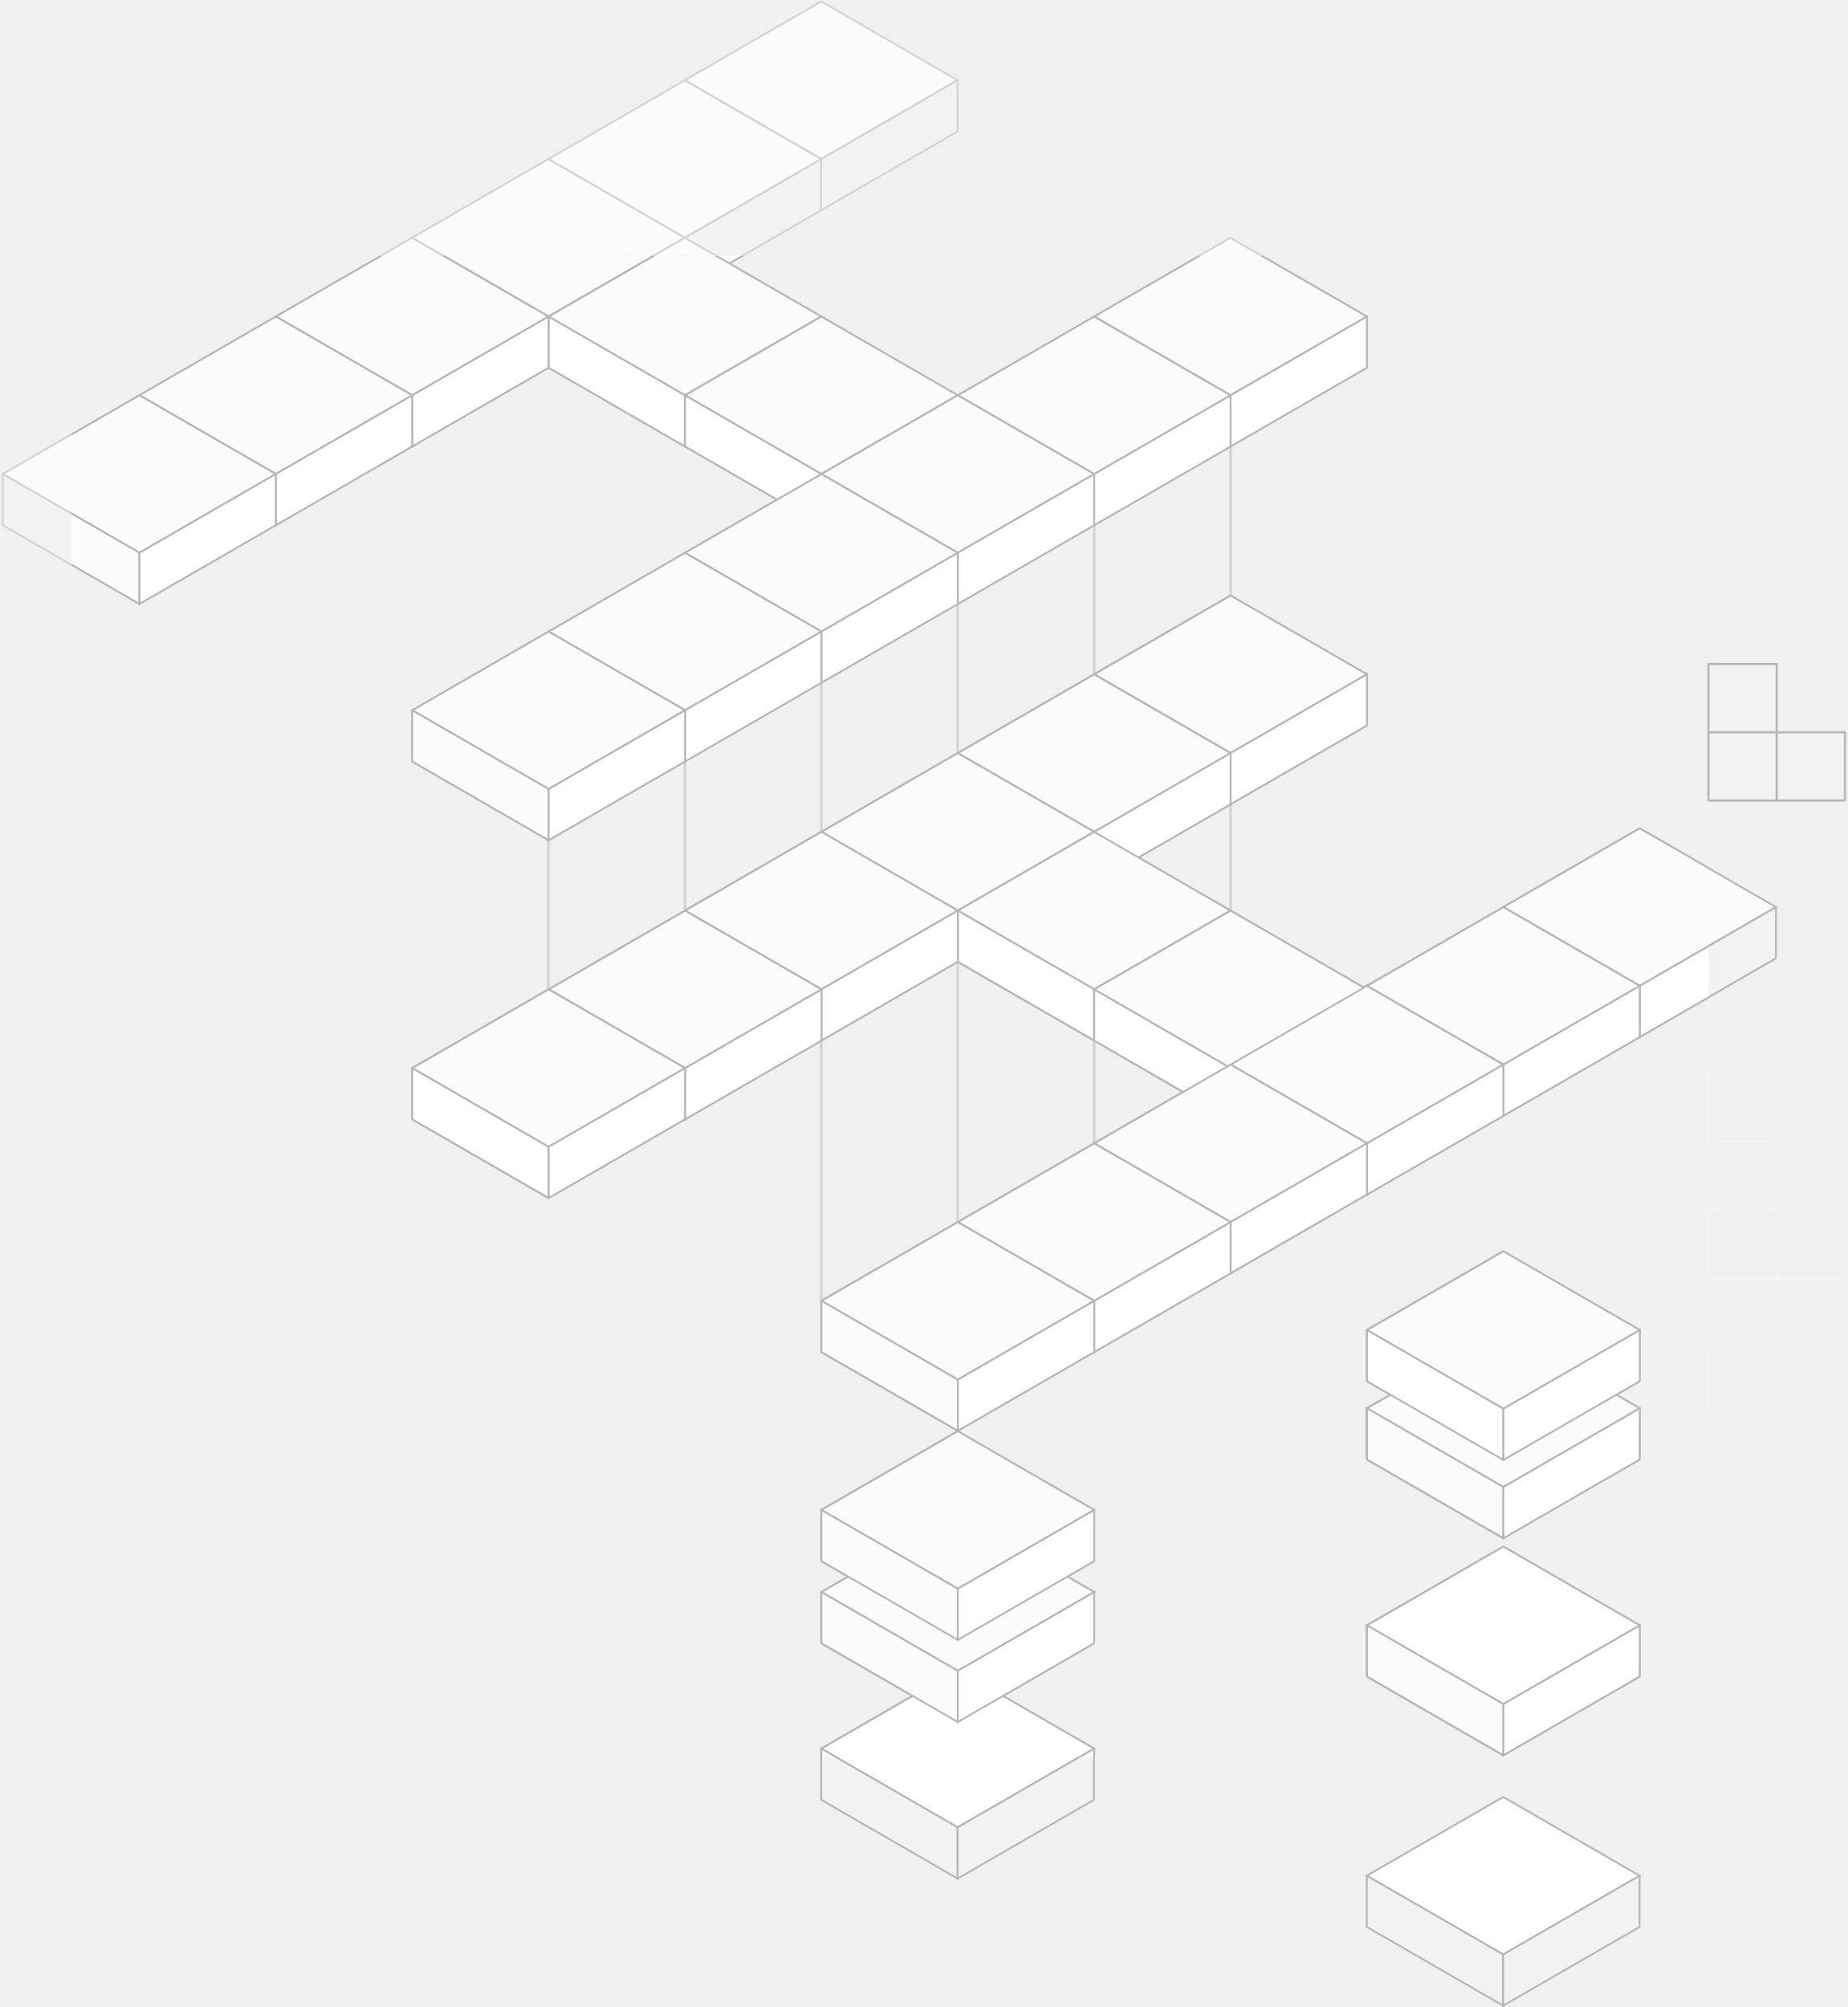
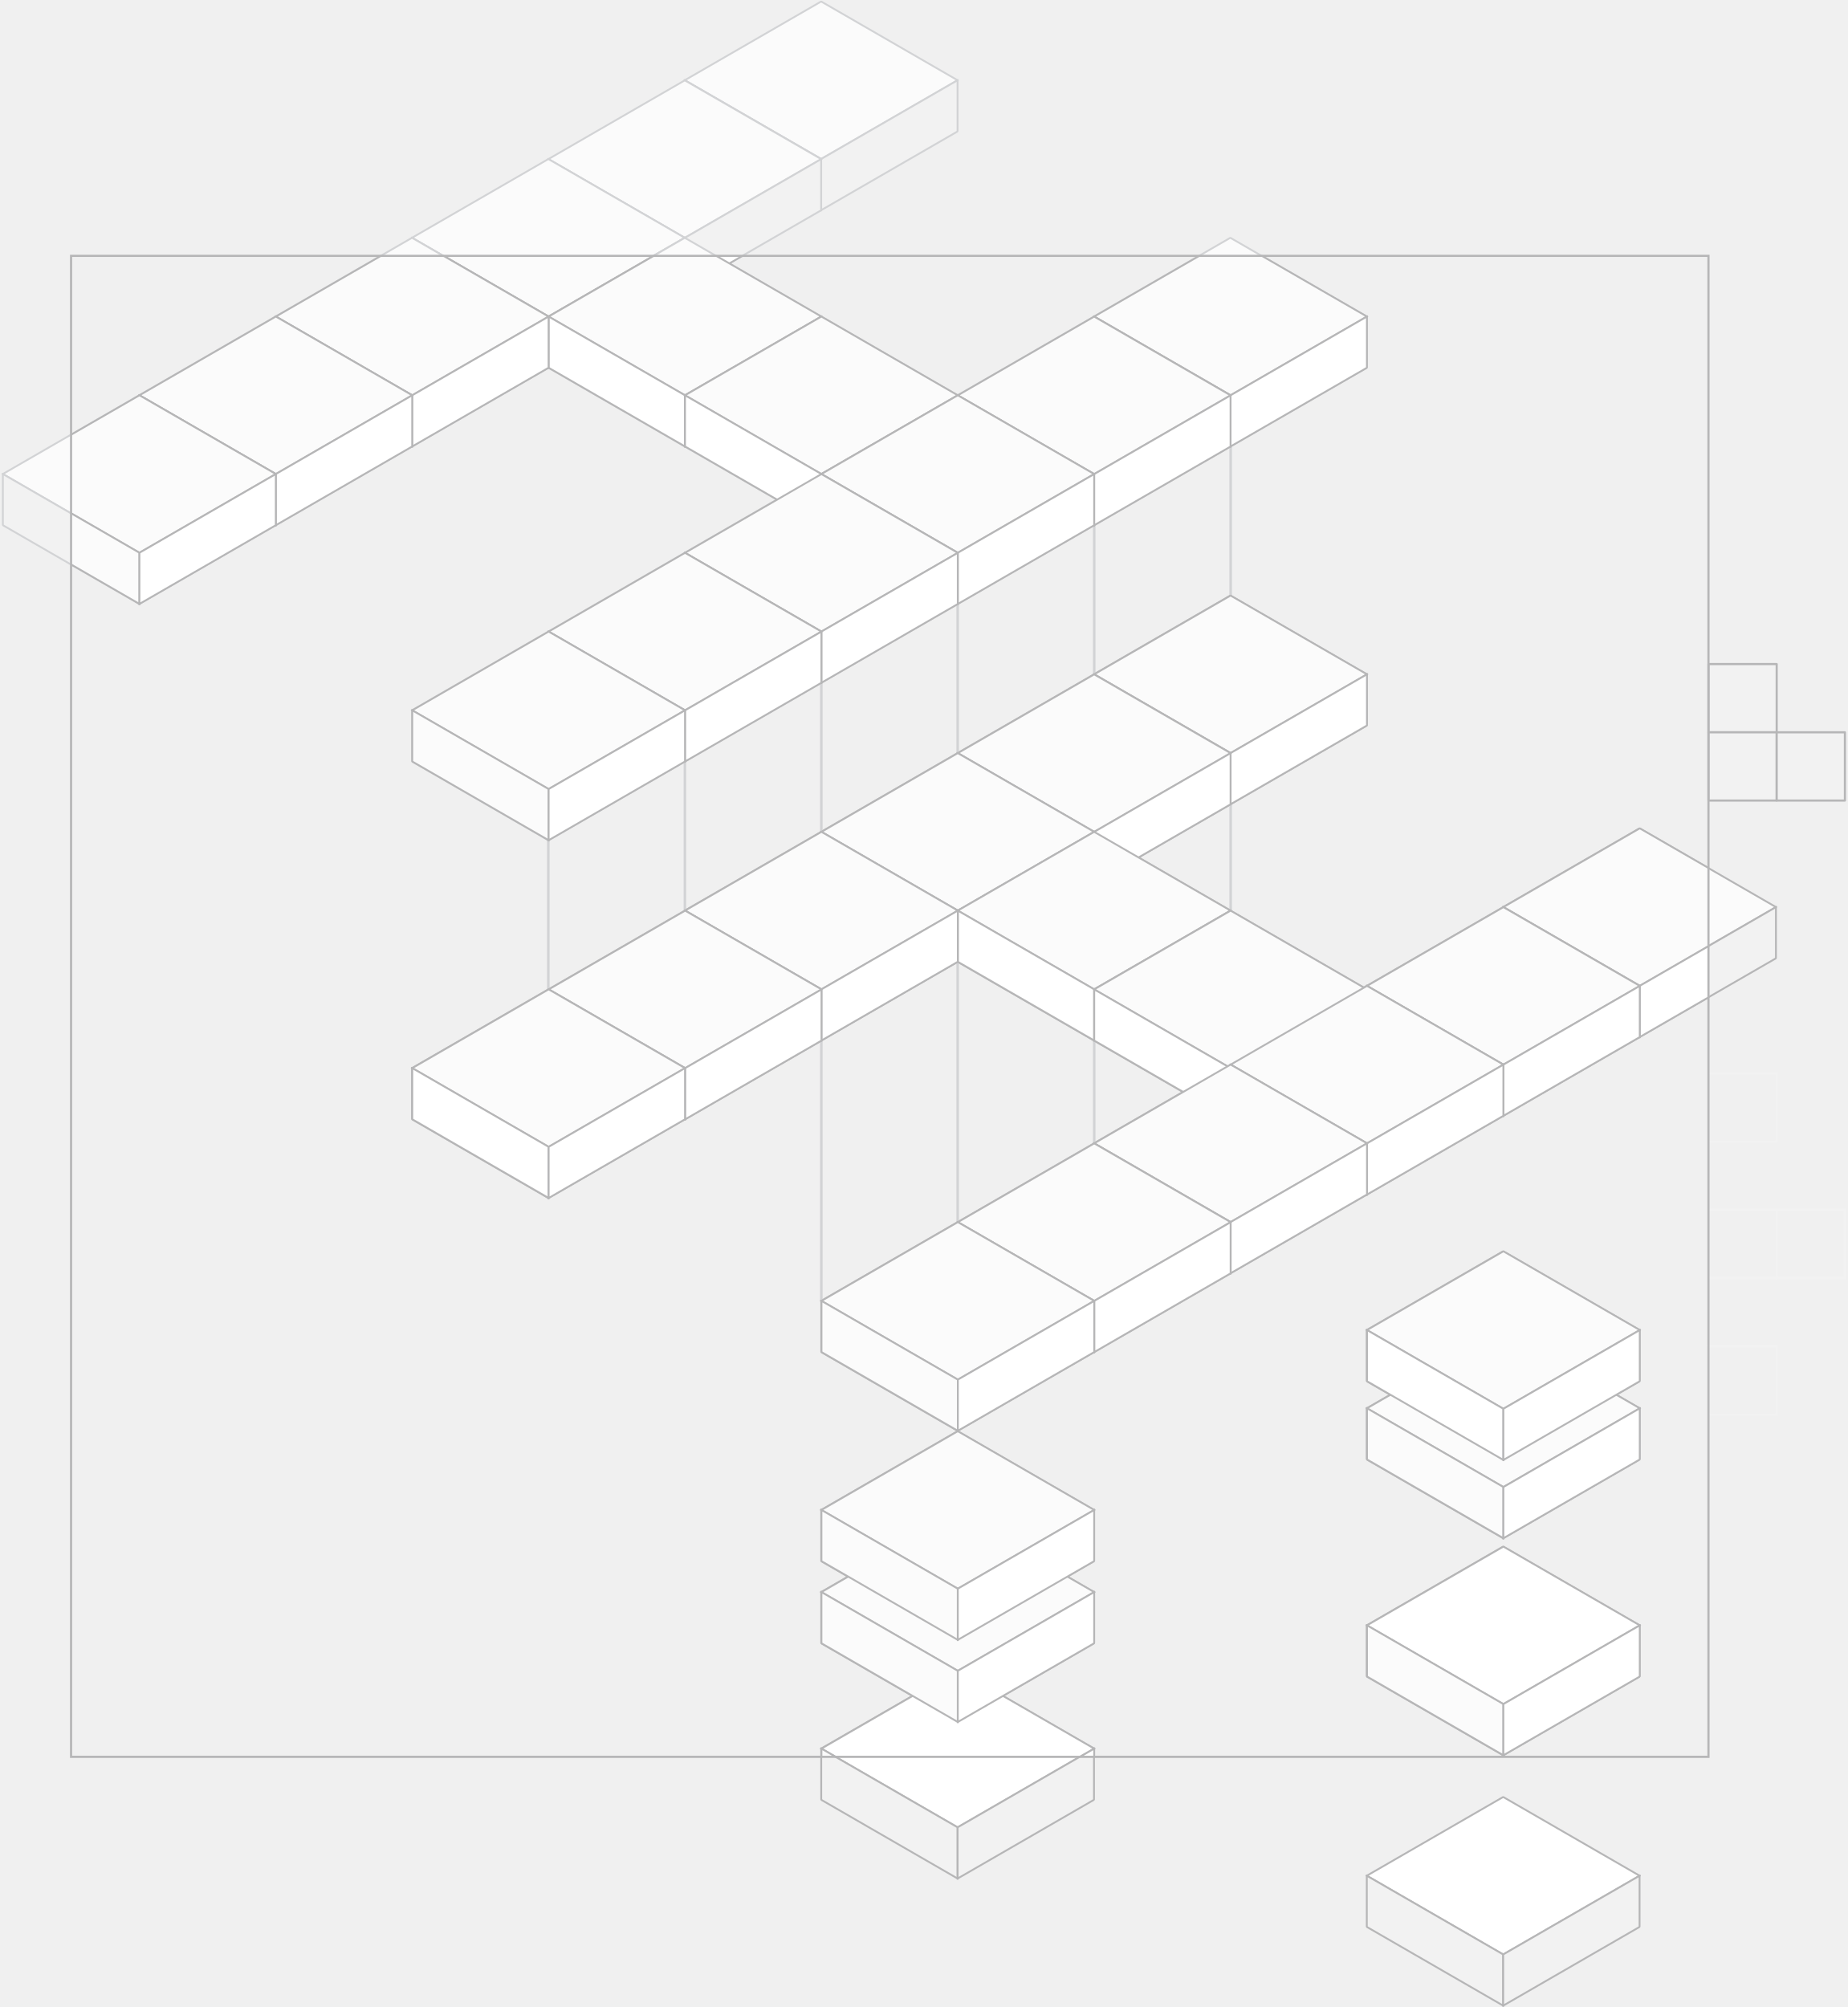
<svg xmlns="http://www.w3.org/2000/svg" width="325" height="353" viewBox="0 0 325 353" fill="none">
  <rect width="27.7" height="27.7" transform="matrix(0.866023 0.500004 -0.866023 0.500004 144.432 0.261719)" fill="#FBFBFB" stroke="#D2D3D5" stroke-width="0.376" stroke-linejoin="round" />
  <rect width="27.7" height="9.003" transform="matrix(0.866023 0.500004 0 1 120.445 14.1133)" fill="#FBFBFB" stroke="#D2D3D5" stroke-width="0.376" stroke-linejoin="round" />
  <rect width="27.7" height="9.003" transform="matrix(0.866023 -0.500004 0 1 144.434 27.9648)" fill="#F2F2F2" stroke="#D2D3D5" stroke-width="0.376" stroke-linejoin="round" />
  <rect width="27.7" height="27.7" transform="matrix(0.866023 0.500004 -0.866023 0.500004 120.443 14.1328)" fill="#FBFBFB" stroke="#D2D3D5" stroke-width="0.376" stroke-linejoin="round" />
  <rect width="27.7" height="9.003" transform="matrix(0.866023 0.500004 0 1 96.457 27.9844)" fill="#FBFBFB" stroke="#D2D3D5" stroke-width="0.376" stroke-linejoin="round" />
  <rect width="27.7" height="9.003" transform="matrix(0.866023 -0.500004 0 1 120.443 41.8359)" fill="#F2F2F2" stroke="#D2D3D5" stroke-width="0.376" stroke-linejoin="round" />
  <rect width="27.7" height="27.7" transform="matrix(0.866023 0.500004 -0.866023 0.500004 96.4512 27.9727)" fill="#FBFBFB" stroke="#D2D3D5" stroke-width="0.376" stroke-linejoin="round" />
  <rect width="27.7" height="9.003" transform="matrix(0.866023 0.500004 0 1 72.4648 41.8242)" fill="#FBFBFB" stroke="#D2D3D5" stroke-width="0.376" stroke-linejoin="round" />
  <rect width="27.7" height="9.003" transform="matrix(0.866023 -0.500004 0 1 96.4512 55.6738)" fill="#FBFBFB" stroke="#D2D3D5" stroke-width="0.376" stroke-linejoin="round" />
  <rect width="27.7" height="27.7" transform="matrix(0.866023 0.500004 -0.866023 0.500004 120.445 41.8242)" fill="#FBFBFB" stroke="#D2D3D5" stroke-width="0.376" stroke-linejoin="round" />
  <rect width="27.7" height="9.003" transform="matrix(0.866023 0.500004 0 1 96.459 55.6758)" fill="white" stroke="#D2D3D5" stroke-width="0.376" stroke-linejoin="round" />
  <rect width="27.7" height="9.003" transform="matrix(0.866023 -0.500004 0 1 120.445 69.5273)" fill="#FBFBFB" stroke="#D2D3D5" stroke-width="0.376" stroke-linejoin="round" />
  <rect width="27.7" height="27.7" transform="matrix(0.866023 0.500004 -0.866023 0.500004 144.436 55.6719)" fill="#FBFBFB" stroke="#D2D3D5" stroke-width="0.376" stroke-linejoin="round" />
  <rect width="27.7" height="9.003" transform="matrix(0.866023 0.500004 0 1 120.449 69.5234)" fill="white" stroke="#D2D3D5" stroke-width="0.376" stroke-linejoin="round" />
  <rect width="27.7" height="9.003" transform="matrix(0.866023 -0.500004 0 1 144.438 83.375)" fill="#FBFBFB" stroke="#D2D3D5" stroke-width="0.376" stroke-linejoin="round" />
  <rect width="27.7" height="27.7" transform="matrix(0.866023 0.500004 -0.866023 0.500004 72.4648 41.8242)" fill="#FBFBFB" stroke="#D2D3D5" stroke-width="0.376" stroke-linejoin="round" />
  <rect width="27.7" height="9.003" transform="matrix(0.866023 0.500004 0 1 48.4785 55.6758)" fill="#FBFBFB" stroke="#D2D3D5" stroke-width="0.376" stroke-linejoin="round" />
  <rect width="27.7" height="9.003" transform="matrix(0.866023 -0.500004 0 1 72.4668 69.5273)" fill="white" stroke="#D2D3D5" stroke-width="0.376" stroke-linejoin="round" />
  <rect width="27.7" height="27.7" transform="matrix(0.866023 0.500004 -0.866023 0.500004 48.4785 55.6719)" fill="#FBFBFB" stroke="#D2D3D5" stroke-width="0.376" stroke-linejoin="round" />
  <rect width="27.7" height="9.003" transform="matrix(0.866023 0.500004 0 1 24.4922 69.5234)" fill="#FBFBFB" stroke="#D2D3D5" stroke-width="0.376" stroke-linejoin="round" />
  <rect width="27.7" height="9.003" transform="matrix(0.866023 -0.500004 0 1 48.4785 83.375)" fill="white" stroke="#D2D3D5" stroke-width="0.376" stroke-linejoin="round" />
  <rect width="27.7" height="27.7" transform="matrix(0.866023 0.500004 -0.866023 0.500004 24.4883 69.5195)" fill="#FBFBFB" stroke="#D2D3D5" stroke-width="0.376" stroke-linejoin="round" />
  <rect width="27.7" height="9.003" transform="matrix(0.866023 0.500004 0 1 0.501953 83.3711)" fill="#F2F2F2" stroke="#D2D3D5" stroke-width="0.376" stroke-linejoin="round" />
  <rect width="27.7" height="9.003" transform="matrix(0.866023 -0.500004 0 1 24.4883 97.2227)" fill="white" stroke="#D2D3D5" stroke-width="0.376" stroke-linejoin="round" />
  <path d="M216.443 223.887V78.449" stroke="#D2D3D5" stroke-width="0.376" stroke-linejoin="round" />
  <path d="M192.441 227.288V91.914" stroke="#D2D3D5" stroke-width="0.376" stroke-linejoin="round" />
  <path d="M168.428 227.282V106.02" stroke="#D2D3D5" stroke-width="0.376" stroke-linejoin="round" />
  <path d="M144.441 228.914V119.781" stroke="#D2D3D5" stroke-width="0.376" stroke-linejoin="round" />
  <path d="M120.443 160.619V133.533" stroke="#D2D3D5" stroke-width="0.376" stroke-linejoin="round" />
  <path d="M96.426 174.715V147.629" stroke="#D2D3D5" stroke-width="0.376" stroke-linejoin="round" />
  <rect width="27.7" height="27.7" transform="matrix(0.866023 0.500004 -0.866023 0.500004 216.402 41.8223)" fill="#FBFBFB" stroke="#D2D3D5" stroke-width="0.376" stroke-linejoin="round" />
  <rect width="27.7" height="9.003" transform="matrix(0.866023 0.500004 0 1 192.416 55.6719)" fill="#FBFBFB" stroke="#D2D3D5" stroke-width="0.376" stroke-linejoin="round" />
  <rect width="27.7" height="9.003" transform="matrix(0.866023 -0.500004 0 1 216.404 69.5234)" fill="white" stroke="#D2D3D5" stroke-width="0.376" stroke-linejoin="round" />
  <rect width="27.7" height="27.7" transform="matrix(0.866023 0.500004 -0.866023 0.500004 192.414 55.6836)" fill="#FBFBFB" stroke="#D2D3D5" stroke-width="0.376" stroke-linejoin="round" />
  <rect width="27.7" height="9.003" transform="matrix(0.866023 0.500004 0 1 168.428 69.5352)" fill="#FBFBFB" stroke="#D2D3D5" stroke-width="0.376" stroke-linejoin="round" />
  <rect width="27.7" height="9.003" transform="matrix(0.866023 -0.500004 0 1 192.416 83.3867)" fill="white" stroke="#D2D3D5" stroke-width="0.376" stroke-linejoin="round" />
  <rect width="27.7" height="27.7" transform="matrix(0.866023 0.500004 -0.866023 0.500004 168.424 69.5254)" fill="#FBFBFB" stroke="#D2D3D5" stroke-width="0.376" stroke-linejoin="round" />
  <rect width="27.7" height="9.003" transform="matrix(0.866023 0.500004 0 1 144.438 83.377)" fill="#FBFBFB" stroke="#D2D3D5" stroke-width="0.376" stroke-linejoin="round" />
  <rect width="27.7" height="9.003" transform="matrix(0.866023 -0.500004 0 1 168.426 97.2305)" fill="white" stroke="#D2D3D5" stroke-width="0.376" stroke-linejoin="round" />
  <rect width="27.7" height="27.7" transform="matrix(0.866023 0.500004 -0.866023 0.500004 144.438 83.3789)" fill="#FBFBFB" stroke="#D2D3D5" stroke-width="0.376" stroke-linejoin="round" />
  <rect width="27.7" height="9.003" transform="matrix(0.866023 0.500004 0 1 120.451 97.2305)" fill="#FBFBFB" stroke="#D2D3D5" stroke-width="0.376" stroke-linejoin="round" />
  <rect width="27.7" height="9.003" transform="matrix(0.866023 -0.500004 0 1 144.439 111.08)" fill="white" stroke="#D2D3D5" stroke-width="0.376" stroke-linejoin="round" />
  <rect width="27.7" height="27.7" transform="matrix(0.866023 0.500004 -0.866023 0.500004 120.449 97.2324)" fill="#FBFBFB" stroke="#D2D3D5" stroke-width="0.376" stroke-linejoin="round" />
  <rect width="27.7" height="9.003" transform="matrix(0.866023 0.500004 0 1 96.4629 111.082)" fill="#FBFBFB" stroke="#D2D3D5" stroke-width="0.376" stroke-linejoin="round" />
  <rect width="27.7" height="9.003" transform="matrix(0.866023 -0.500004 0 1 120.451 124.934)" fill="white" stroke="#D2D3D5" stroke-width="0.376" stroke-linejoin="round" />
  <rect width="27.7" height="27.7" transform="matrix(0.866023 0.500004 -0.866023 0.500004 96.4609 111.082)" fill="#FBFBFB" stroke="#D2D3D5" stroke-width="0.376" stroke-linejoin="round" />
  <rect width="27.7" height="9.003" transform="matrix(0.866023 0.500004 0 1 72.4746 124.934)" fill="#FBFBFB" stroke="#D2D3D5" stroke-width="0.376" stroke-linejoin="round" />
  <rect width="27.7" height="9.003" transform="matrix(0.866023 -0.500004 0 1 96.4629 138.783)" fill="white" stroke="#D2D3D5" stroke-width="0.376" stroke-linejoin="round" />
  <path d="M312.5 116.801H300.5V128.801H312.5V116.801Z" fill="#F2F2F2" stroke="#B6B6B7" stroke-width="0.375" stroke-linejoin="round" />
  <path d="M312.5 128.801H300.5V140.801H312.5V128.801Z" fill="#F2F2F2" stroke="#B6B6B7" stroke-width="0.375" stroke-linejoin="round" />
  <path d="M324.5 128.801H312.5V140.801H324.5V128.801Z" fill="#F2F2F2" stroke="#B6B6B7" stroke-width="0.375" stroke-linejoin="round" />
  <path d="M312.5 188.801H300.5V200.801H312.5V188.801Z" stroke="#F2F2F2" stroke-width="0.375" stroke-miterlimit="10" />
  <path d="M312.5 212.801H300.5V224.801H312.5V212.801Z" stroke="#F2F2F2" stroke-width="0.375" stroke-miterlimit="10" />
  <path d="M324.5 212.801H312.5V224.801H324.5V212.801Z" stroke="#F2F2F2" stroke-width="0.375" stroke-miterlimit="10" />
  <path d="M312.5 236.801H300.5V248.801H312.5V236.801Z" stroke="#F2F2F2" stroke-width="0.375" stroke-miterlimit="10" />
  <rect width="27.7" height="27.7" transform="matrix(0.866023 0.500004 -0.866023 0.500004 216.408 104.75)" fill="#FBFBFB" stroke="#B6B6B7" stroke-width="0.376" stroke-linejoin="round" />
  <rect width="27.7" height="9.003" transform="matrix(0.866023 0.500004 0 1 192.422 118.602)" fill="#FBFBFB" stroke="#B6B6B7" stroke-width="0.376" stroke-linejoin="round" />
  <rect width="27.7" height="9.003" transform="matrix(0.866023 -0.500004 0 1 216.41 132.451)" fill="white" stroke="#B6B6B7" stroke-width="0.376" stroke-linejoin="round" />
  <rect width="27.7" height="27.7" transform="matrix(0.866023 0.500004 -0.866023 0.500004 192.418 118.613)" fill="#FBFBFB" stroke="#B6B6B7" stroke-width="0.376" stroke-linejoin="round" />
  <rect width="27.7" height="9.003" transform="matrix(0.866023 0.500004 0 1 168.432 132.465)" fill="#FBFBFB" stroke="#B6B6B7" stroke-width="0.376" stroke-linejoin="round" />
  <rect width="27.7" height="9.003" transform="matrix(0.866023 -0.500004 0 1 192.42 146.314)" fill="white" stroke="#B6B6B7" stroke-width="0.376" stroke-linejoin="round" />
  <rect width="27.7" height="27.7" transform="matrix(0.866023 0.500004 -0.866023 0.500004 168.428 132.461)" fill="#FBFBFB" stroke="#B6B6B7" stroke-width="0.376" stroke-linejoin="round" />
  <rect width="27.7" height="9.003" transform="matrix(0.866023 0.500004 0 1 144.441 146.312)" fill="#FBFBFB" stroke="#B6B6B7" stroke-width="0.376" stroke-linejoin="round" />
  <rect width="27.7" height="9.003" transform="matrix(0.866023 -0.500004 0 1 168.428 160.164)" fill="#FBFBFB" stroke="#B6B6B7" stroke-width="0.376" stroke-linejoin="round" />
  <rect width="27.7" height="27.7" transform="matrix(0.866023 0.500004 -0.866023 0.500004 192.42 146.309)" fill="#FBFBFB" stroke="#B6B6B7" stroke-width="0.376" stroke-linejoin="round" />
  <rect width="27.7" height="9.003" transform="matrix(0.866023 0.500004 0 1 168.434 160.16)" fill="white" stroke="#B6B6B7" stroke-width="0.376" stroke-linejoin="round" />
  <rect width="27.7" height="9.003" transform="matrix(0.866023 -0.500004 0 1 192.422 174.01)" fill="#FBFBFB" stroke="#B6B6B7" stroke-width="0.376" stroke-linejoin="round" />
  <rect width="27.7" height="27.7" transform="matrix(0.866023 0.500004 -0.866023 0.500004 216.414 160.168)" fill="#FBFBFB" stroke="#B6B6B7" stroke-width="0.376" stroke-linejoin="round" />
  <rect width="27.7" height="9.003" transform="matrix(0.866023 0.500004 0 1 192.426 174.02)" fill="white" stroke="#B6B6B7" stroke-width="0.376" stroke-linejoin="round" />
  <rect width="27.7" height="9.003" transform="matrix(0.866023 -0.500004 0 1 216.414 187.871)" fill="#FBFBFB" stroke="#B6B6B7" stroke-width="0.376" stroke-linejoin="round" />
  <rect width="27.7" height="27.7" transform="matrix(0.866023 0.500004 -0.866023 0.500004 144.445 146.309)" fill="#FBFBFB" stroke="#B6B6B7" stroke-width="0.376" stroke-linejoin="round" />
  <rect width="27.7" height="9.003" transform="matrix(0.866023 0.500004 0 1 120.457 160.16)" fill="#FBFBFB" stroke="#B6B6B7" stroke-width="0.376" stroke-linejoin="round" />
  <rect width="27.7" height="9.003" transform="matrix(0.866023 -0.500004 0 1 144.445 174.01)" fill="white" stroke="#B6B6B7" stroke-width="0.376" stroke-linejoin="round" />
  <rect width="27.7" height="27.7" transform="matrix(0.866023 0.500004 -0.866023 0.500004 120.469 160.168)" fill="#FBFBFB" stroke="#B6B6B7" stroke-width="0.376" stroke-linejoin="round" />
  <rect width="27.7" height="9.003" transform="matrix(0.866023 0.500004 0 1 96.4824 174.02)" fill="#FBFBFB" stroke="#B6B6B7" stroke-width="0.376" stroke-linejoin="round" />
  <rect width="27.7" height="9.003" transform="matrix(0.866023 -0.500004 0 1 120.469 187.871)" fill="white" stroke="#B6B6B7" stroke-width="0.376" stroke-linejoin="round" />
  <rect width="27.7" height="27.7" transform="matrix(0.866023 0.500004 -0.866023 0.500004 96.4648 174.012)" fill="#FBFBFB" stroke="#B6B6B7" stroke-width="0.376" stroke-linejoin="round" />
  <rect width="27.7" height="9.003" transform="matrix(0.866023 0.500004 0 1 72.4785 187.863)" fill="white" stroke="#B6B6B7" stroke-width="0.376" stroke-linejoin="round" />
  <rect width="27.7" height="9.003" transform="matrix(0.866023 -0.500004 0 1 96.4648 201.711)" fill="white" stroke="#B6B6B7" stroke-width="0.376" stroke-linejoin="round" />
  <rect width="27.7" height="27.7" transform="matrix(0.866023 0.500004 -0.866023 0.500004 264.393 316.059)" fill="white" stroke="#B6B6B7" stroke-width="0.376" stroke-linejoin="round" />
  <rect width="27.7" height="9.003" transform="matrix(0.866023 0.500004 0 1 240.406 329.91)" fill="#F2F2F2" stroke="#B6B6B7" stroke-width="0.376" stroke-linejoin="round" />
  <rect width="27.7" height="9.003" transform="matrix(0.866023 -0.500004 0 1 264.393 343.76)" fill="#F2F2F2" stroke="#B6B6B7" stroke-width="0.376" stroke-linejoin="round" />
  <rect width="27.7" height="27.7" transform="matrix(0.866023 0.500004 -0.866023 0.500004 264.393 233.844)" fill="#FBFBFB" stroke="#B6B6B7" stroke-width="0.376" stroke-linejoin="round" />
  <rect width="27.7" height="9.003" transform="matrix(0.866023 0.500004 0 1 240.406 247.695)" fill="#FBFBFB" stroke="#B6B6B7" stroke-width="0.376" stroke-linejoin="round" />
  <rect width="27.7" height="9.003" transform="matrix(0.866023 -0.500004 0 1 264.393 261.547)" fill="white" stroke="#B6B6B7" stroke-width="0.376" stroke-linejoin="round" />
  <rect width="27.7" height="27.7" transform="matrix(0.866023 0.500004 -0.866023 0.500004 264.391 272.021)" fill="white" stroke="#B6B6B7" stroke-width="0.376" stroke-linejoin="round" />
  <rect width="27.7" height="9.003" transform="matrix(0.866023 0.500004 0 1 240.404 285.871)" fill="#FBFBFB" stroke="#B6B6B7" stroke-width="0.376" stroke-linejoin="round" />
  <rect width="27.7" height="9.003" transform="matrix(0.866023 -0.500004 0 1 264.391 299.723)" fill="white" stroke="#B6B6B7" stroke-width="0.376" stroke-linejoin="round" />
  <rect width="27.7" height="27.7" transform="matrix(0.866023 0.500004 -0.866023 0.500004 168.43 293.699)" fill="white" stroke="#B6B6B7" stroke-width="0.376" stroke-linejoin="round" />
  <rect width="27.7" height="9.003" transform="matrix(0.866023 0.500004 0 1 144.443 307.551)" fill="#F2F2F2" stroke="#B6B6B7" stroke-width="0.376" stroke-linejoin="round" />
  <rect width="27.7" height="9.003" transform="matrix(0.866023 -0.500004 0 1 168.432 321.402)" fill="#F2F2F2" stroke="#B6B6B7" stroke-width="0.376" stroke-linejoin="round" />
  <rect width="27.7" height="27.7" transform="matrix(0.866023 0.500004 -0.866023 0.500004 288.381 145.691)" fill="#FBFBFB" stroke="#B6B6B7" stroke-width="0.376" stroke-linejoin="round" />
  <rect width="27.7" height="9.003" transform="matrix(0.866023 0.500004 0 1 264.393 159.543)" fill="#FBFBFB" stroke="#B6B6B7" stroke-width="0.376" stroke-linejoin="round" />
  <rect width="27.7" height="9.003" transform="matrix(0.866023 -0.500004 0 1 288.381 173.395)" fill="#F2F2F2" stroke="#B6B6B7" stroke-width="0.376" stroke-linejoin="round" />
  <rect width="27.7" height="27.7" transform="matrix(0.866023 0.500004 -0.866023 0.500004 264.393 159.553)" fill="#FBFBFB" stroke="#B6B6B7" stroke-width="0.376" stroke-linejoin="round" />
  <rect width="27.7" height="9.003" transform="matrix(0.866023 0.500004 0 1 240.406 173.402)" fill="#FBFBFB" stroke="#B6B6B7" stroke-width="0.376" stroke-linejoin="round" />
  <rect width="27.7" height="9.003" transform="matrix(0.866023 -0.500004 0 1 264.393 187.254)" fill="white" stroke="#B6B6B7" stroke-width="0.376" stroke-linejoin="round" />
  <rect width="27.7" height="27.7" transform="matrix(0.866023 0.500004 -0.866023 0.500004 264.391 220.082)" fill="#FBFBFB" stroke="#B6B6B7" stroke-width="0.376" stroke-linejoin="round" />
  <rect width="27.7" height="9.003" transform="matrix(0.866023 0.500004 0 1 240.404 233.934)" fill="white" stroke="#B6B6B7" stroke-width="0.376" stroke-linejoin="round" />
  <rect width="27.7" height="9.003" transform="matrix(0.866023 -0.500004 0 1 264.391 247.785)" fill="white" stroke="#B6B6B7" stroke-width="0.376" stroke-linejoin="round" />
  <rect width="27.7" height="27.7" transform="matrix(0.866023 0.500004 -0.866023 0.500004 240.402 173.4)" fill="#FBFBFB" stroke="#B6B6B7" stroke-width="0.376" stroke-linejoin="round" />
  <rect width="27.7" height="9.003" transform="matrix(0.866023 0.500004 0 1 216.416 187.25)" fill="#FBFBFB" stroke="#B6B6B7" stroke-width="0.376" stroke-linejoin="round" />
  <rect width="27.7" height="9.003" transform="matrix(0.866023 -0.500004 0 1 240.402 201.102)" fill="white" stroke="#B6B6B7" stroke-width="0.376" stroke-linejoin="round" />
  <rect width="27.7" height="27.7" transform="matrix(0.866023 0.500004 -0.866023 0.500004 216.414 187.242)" fill="#FBFBFB" stroke="#B6B6B7" stroke-width="0.376" stroke-linejoin="round" />
  <rect width="27.7" height="9.003" transform="matrix(0.866023 0.500004 0 1 192.428 201.094)" fill="#FBFBFB" stroke="#B6B6B7" stroke-width="0.376" stroke-linejoin="round" />
  <rect width="27.7" height="9.003" transform="matrix(0.866023 -0.500004 0 1 216.416 214.941)" fill="white" stroke="#B6B6B7" stroke-width="0.376" stroke-linejoin="round" />
  <rect width="27.7" height="27.7" transform="matrix(0.866023 0.500004 -0.866023 0.500004 192.428 201.105)" fill="#FBFBFB" stroke="#B6B6B7" stroke-width="0.376" stroke-linejoin="round" />
  <rect width="27.7" height="9.003" transform="matrix(0.866023 0.500004 0 1 168.441 214.957)" fill="#FBFBFB" stroke="#B6B6B7" stroke-width="0.376" stroke-linejoin="round" />
  <rect width="27.7" height="9.003" transform="matrix(0.866023 -0.500004 0 1 192.43 228.809)" fill="white" stroke="#B6B6B7" stroke-width="0.376" stroke-linejoin="round" />
  <rect width="27.7" height="27.7" transform="matrix(0.866023 0.500004 -0.866023 0.500004 168.438 214.953)" fill="#FBFBFB" stroke="#B6B6B7" stroke-width="0.376" stroke-linejoin="round" />
  <rect width="27.7" height="9.003" transform="matrix(0.866023 0.500004 0 1 144.451 228.805)" fill="#FBFBFB" stroke="#B6B6B7" stroke-width="0.376" stroke-linejoin="round" />
  <rect width="27.7" height="9.003" transform="matrix(0.866023 -0.500004 0 1 168.439 242.654)" fill="white" stroke="#B6B6B7" stroke-width="0.376" stroke-linejoin="round" />
  <rect width="27.7" height="27.7" transform="matrix(0.866023 0.500004 -0.866023 0.500004 168.43 266.17)" fill="#FBFBFB" stroke="#B6B6B7" stroke-width="0.376" stroke-linejoin="round" />
  <rect width="27.7" height="9.003" transform="matrix(0.866023 0.500004 0 1 144.443 280.02)" fill="#FBFBFB" stroke="#B6B6B7" stroke-width="0.376" stroke-linejoin="round" />
  <rect width="27.7" height="9.003" transform="matrix(0.866023 -0.500004 0 1 168.43 293.871)" fill="white" stroke="#B6B6B7" stroke-width="0.376" stroke-linejoin="round" />
  <rect width="27.7" height="27.7" transform="matrix(0.866023 0.500004 -0.866023 0.500004 168.43 251.727)" fill="#FBFBFB" stroke="#B6B6B7" stroke-width="0.376" stroke-linejoin="round" />
  <rect width="27.7" height="9.003" transform="matrix(0.866023 0.500004 0 1 144.443 265.578)" fill="#FBFBFB" stroke="#B6B6B7" stroke-width="0.376" stroke-linejoin="round" />
  <rect width="27.7" height="9.003" transform="matrix(0.866023 -0.500004 0 1 168.43 279.428)" fill="white" stroke="#B6B6B7" stroke-width="0.376" stroke-linejoin="round" />
  <g clip-path="url(#clip0_2417_305357)">
    <rect width="27.7" height="9.003" transform="matrix(0.866023 0.500004 0 1 96.4922 27.9844)" fill="#FBFBFB" stroke="#B6B6B7" stroke-width="0.376" stroke-linejoin="round" />
    <rect width="27.7" height="9.003" transform="matrix(0.866023 -0.500004 0 1 120.479 41.8359)" fill="white" stroke="#B6B6B7" stroke-width="0.376" stroke-linejoin="round" />
    <rect width="27.7" height="27.7" transform="matrix(0.866023 0.500004 -0.866023 0.500004 96.4863 27.9727)" fill="#FBFBFB" stroke="#B6B6B7" stroke-width="0.376" stroke-linejoin="round" />
    <rect width="27.7" height="9.003" transform="matrix(0.866023 0.500004 0 1 72.5 41.8242)" fill="#FBFBFB" stroke="#B6B6B7" stroke-width="0.376" stroke-linejoin="round" />
    <rect width="27.7" height="9.003" transform="matrix(0.866023 -0.500004 0 1 96.4863 55.6738)" fill="#FBFBFB" stroke="#B6B6B7" stroke-width="0.376" stroke-linejoin="round" />
    <rect width="27.7" height="27.7" transform="matrix(0.866023 0.500004 -0.866023 0.500004 120.48 41.8262)" fill="#FBFBFB" stroke="#B6B6B7" stroke-width="0.376" stroke-linejoin="round" />
    <rect width="27.7" height="9.003" transform="matrix(0.866023 0.500004 0 1 96.4941 55.6758)" fill="white" stroke="#B6B6B7" stroke-width="0.376" stroke-linejoin="round" />
    <rect width="27.7" height="9.003" transform="matrix(0.866023 -0.500004 0 1 120.48 69.5273)" fill="#FBFBFB" stroke="#B6B6B7" stroke-width="0.376" stroke-linejoin="round" />
    <rect width="27.7" height="27.7" transform="matrix(0.866023 0.500004 -0.866023 0.500004 144.471 55.6738)" fill="#FBFBFB" stroke="#B6B6B7" stroke-width="0.376" stroke-linejoin="round" />
    <rect width="27.7" height="9.003" transform="matrix(0.866023 0.500004 0 1 120.484 69.5234)" fill="white" stroke="#B6B6B7" stroke-width="0.376" stroke-linejoin="round" />
    <rect width="27.7" height="9.003" transform="matrix(0.866023 -0.500004 0 1 144.473 83.375)" fill="#FBFBFB" stroke="#B6B6B7" stroke-width="0.376" stroke-linejoin="round" />
    <rect width="27.7" height="27.7" transform="matrix(0.866023 0.500004 -0.866023 0.500004 72.5 41.8262)" fill="#FBFBFB" stroke="#B6B6B7" stroke-width="0.376" stroke-linejoin="round" />
    <rect width="27.7" height="9.003" transform="matrix(0.866023 0.500004 0 1 48.5137 55.6758)" fill="#FBFBFB" stroke="#B6B6B7" stroke-width="0.376" stroke-linejoin="round" />
    <rect width="27.7" height="9.003" transform="matrix(0.866023 -0.500004 0 1 72.502 69.5273)" fill="white" stroke="#B6B6B7" stroke-width="0.376" stroke-linejoin="round" />
    <rect width="27.7" height="27.7" transform="matrix(0.866023 0.500004 -0.866023 0.500004 48.5137 55.6719)" fill="#FBFBFB" stroke="#B6B6B7" stroke-width="0.376" stroke-linejoin="round" />
    <rect width="27.7" height="9.003" transform="matrix(0.866023 0.500004 0 1 24.5273 69.5234)" fill="#FBFBFB" stroke="#B6B6B7" stroke-width="0.376" stroke-linejoin="round" />
    <rect width="27.7" height="9.003" transform="matrix(0.866023 -0.500004 0 1 48.5137 83.375)" fill="white" stroke="#B6B6B7" stroke-width="0.376" stroke-linejoin="round" />
    <rect width="27.7" height="27.7" transform="matrix(0.866023 0.500004 -0.866023 0.500004 24.5234 69.5215)" fill="#FBFBFB" stroke="#B6B6B7" stroke-width="0.376" stroke-linejoin="round" />
    <rect width="27.7" height="9.003" transform="matrix(0.866023 0.500004 0 1 0.537109 83.3711)" fill="#FBFBFB" stroke="#B6B6B7" stroke-width="0.376" stroke-linejoin="round" />
    <rect width="27.7" height="9.003" transform="matrix(0.866023 -0.500004 0 1 24.5234 97.2227)" fill="white" stroke="#B6B6B7" stroke-width="0.376" stroke-linejoin="round" />
    <path d="M216.479 223.888V78.451" stroke="#D2D3D5" stroke-width="0.376" stroke-linejoin="round" />
    <path d="M192.477 227.29V91.916" stroke="#D2D3D5" stroke-width="0.376" stroke-linejoin="round" />
    <path d="M168.463 227.286V106.023" stroke="#D2D3D5" stroke-width="0.376" stroke-linejoin="round" />
    <path d="M144.477 228.916V119.783" stroke="#D2D3D5" stroke-width="0.376" stroke-linejoin="round" />
    <path d="M120.479 160.621V133.535" stroke="#D2D3D5" stroke-width="0.376" stroke-linejoin="round" />
    <path d="M96.461 174.719V147.633" stroke="#D2D3D5" stroke-width="0.376" stroke-linejoin="round" />
    <rect width="27.7" height="27.7" transform="matrix(0.866023 0.500004 -0.866023 0.500004 216.438 41.8242)" fill="#FBFBFB" stroke="#B6B6B7" stroke-width="0.376" stroke-linejoin="round" />
    <rect width="27.7" height="9.003" transform="matrix(0.866023 0.500004 0 1 192.451 55.6758)" fill="#FBFBFB" stroke="#B6B6B7" stroke-width="0.376" stroke-linejoin="round" />
    <rect width="27.7" height="9.003" transform="matrix(0.866023 -0.500004 0 1 216.439 69.5254)" fill="white" stroke="#B6B6B7" stroke-width="0.376" stroke-linejoin="round" />
    <rect width="27.7" height="27.7" transform="matrix(0.866023 0.500004 -0.866023 0.500004 192.449 55.6836)" fill="#FBFBFB" stroke="#B6B6B7" stroke-width="0.376" stroke-linejoin="round" />
    <rect width="27.7" height="9.003" transform="matrix(0.866023 0.500004 0 1 168.463 69.5352)" fill="#FBFBFB" stroke="#B6B6B7" stroke-width="0.376" stroke-linejoin="round" />
    <rect width="27.7" height="9.003" transform="matrix(0.866023 -0.500004 0 1 192.451 83.3867)" fill="white" stroke="#B6B6B7" stroke-width="0.376" stroke-linejoin="round" />
    <rect width="27.7" height="27.7" transform="matrix(0.866023 0.500004 -0.866023 0.500004 168.459 69.5273)" fill="#FBFBFB" stroke="#B6B6B7" stroke-width="0.376" stroke-linejoin="round" />
    <rect width="27.7" height="9.003" transform="matrix(0.866023 0.500004 0 1 144.473 83.3789)" fill="#FBFBFB" stroke="#B6B6B7" stroke-width="0.376" stroke-linejoin="round" />
    <rect width="27.7" height="9.003" transform="matrix(0.866023 -0.500004 0 1 168.461 97.2324)" fill="white" stroke="#B6B6B7" stroke-width="0.376" stroke-linejoin="round" />
    <rect width="27.7" height="27.7" transform="matrix(0.866023 0.500004 -0.866023 0.500004 144.473 83.3828)" fill="#FBFBFB" stroke="#B6B6B7" stroke-width="0.376" stroke-linejoin="round" />
    <rect width="27.7" height="9.003" transform="matrix(0.866023 0.500004 0 1 120.486 97.2344)" fill="#FBFBFB" stroke="#B6B6B7" stroke-width="0.376" stroke-linejoin="round" />
    <rect width="27.7" height="9.003" transform="matrix(0.866023 -0.500004 0 1 144.475 111.084)" fill="white" stroke="#B6B6B7" stroke-width="0.376" stroke-linejoin="round" />
    <rect width="27.7" height="27.7" transform="matrix(0.866023 0.500004 -0.866023 0.500004 120.484 97.2344)" fill="#FBFBFB" stroke="#B6B6B7" stroke-width="0.376" stroke-linejoin="round" />
    <rect width="27.7" height="9.003" transform="matrix(0.866023 0.500004 0 1 96.498 111.086)" fill="#FBFBFB" stroke="#B6B6B7" stroke-width="0.376" stroke-linejoin="round" />
    <rect width="27.7" height="9.003" transform="matrix(0.866023 -0.500004 0 1 120.486 124.938)" fill="white" stroke="#B6B6B7" stroke-width="0.376" stroke-linejoin="round" />
    <rect width="27.7" height="27.7" transform="matrix(0.866023 0.500004 -0.866023 0.500004 96.4961 111.082)" fill="#FBFBFB" stroke="#B6B6B7" stroke-width="0.376" stroke-linejoin="round" />
    <rect width="27.7" height="9.003" transform="matrix(0.866023 0.500004 0 1 72.5098 124.934)" fill="#FBFBFB" stroke="#B6B6B7" stroke-width="0.376" stroke-linejoin="round" />
    <rect width="27.7" height="9.003" transform="matrix(0.866023 -0.500004 0 1 96.498 138.783)" fill="white" stroke="#B6B6B7" stroke-width="0.376" stroke-linejoin="round" />
    <rect width="27.7" height="27.7" transform="matrix(0.866023 0.500004 -0.866023 0.500004 216.443 104.75)" fill="#FBFBFB" stroke="#B6B6B7" stroke-width="0.376" stroke-linejoin="round" />
    <rect width="27.7" height="9.003" transform="matrix(0.866023 0.500004 0 1 192.457 118.602)" fill="#FBFBFB" stroke="#B6B6B7" stroke-width="0.376" stroke-linejoin="round" />
    <rect width="27.7" height="9.003" transform="matrix(0.866023 -0.500004 0 1 216.445 132.451)" fill="white" stroke="#B6B6B7" stroke-width="0.376" stroke-linejoin="round" />
    <rect width="27.7" height="27.7" transform="matrix(0.866023 0.500004 -0.866023 0.500004 192.453 118.613)" fill="#FBFBFB" stroke="#B6B6B7" stroke-width="0.376" stroke-linejoin="round" />
    <rect width="27.7" height="9.003" transform="matrix(0.866023 0.500004 0 1 168.467 132.465)" fill="#FBFBFB" stroke="#B6B6B7" stroke-width="0.376" stroke-linejoin="round" />
    <rect width="27.7" height="9.003" transform="matrix(0.866023 -0.500004 0 1 192.455 146.314)" fill="white" stroke="#B6B6B7" stroke-width="0.376" stroke-linejoin="round" />
    <rect width="27.7" height="27.7" transform="matrix(0.866023 0.500004 -0.866023 0.500004 168.463 132.461)" fill="#FBFBFB" stroke="#B6B6B7" stroke-width="0.376" stroke-linejoin="round" />
    <rect width="27.7" height="9.003" transform="matrix(0.866023 0.500004 0 1 144.477 146.312)" fill="#FBFBFB" stroke="#B6B6B7" stroke-width="0.376" stroke-linejoin="round" />
    <rect width="27.7" height="9.003" transform="matrix(0.866023 -0.500004 0 1 168.463 160.164)" fill="#FBFBFB" stroke="#B6B6B7" stroke-width="0.376" stroke-linejoin="round" />
    <rect width="27.7" height="27.7" transform="matrix(0.866023 0.500004 -0.866023 0.500004 192.455 146.309)" fill="#FBFBFB" stroke="#B6B6B7" stroke-width="0.376" stroke-linejoin="round" />
    <rect width="27.7" height="9.003" transform="matrix(0.866023 0.500004 0 1 168.469 160.16)" fill="white" stroke="#B6B6B7" stroke-width="0.376" stroke-linejoin="round" />
    <rect width="27.7" height="9.003" transform="matrix(0.866023 -0.500004 0 1 192.457 174.01)" fill="#FBFBFB" stroke="#B6B6B7" stroke-width="0.376" stroke-linejoin="round" />
    <rect width="27.7" height="27.7" transform="matrix(0.866023 0.500004 -0.866023 0.500004 216.449 160.168)" fill="#FBFBFB" stroke="#B6B6B7" stroke-width="0.376" stroke-linejoin="round" />
    <rect width="27.7" height="9.003" transform="matrix(0.866023 0.500004 0 1 192.461 174.02)" fill="white" stroke="#B6B6B7" stroke-width="0.376" stroke-linejoin="round" />
    <rect width="27.7" height="9.003" transform="matrix(0.866023 -0.500004 0 1 216.449 187.871)" fill="#FBFBFB" stroke="#B6B6B7" stroke-width="0.376" stroke-linejoin="round" />
    <rect width="27.7" height="27.7" transform="matrix(0.866023 0.500004 -0.866023 0.500004 144.48 146.309)" fill="#FBFBFB" stroke="#B6B6B7" stroke-width="0.376" stroke-linejoin="round" />
    <rect width="27.7" height="9.003" transform="matrix(0.866023 0.500004 0 1 120.492 160.16)" fill="#FBFBFB" stroke="#B6B6B7" stroke-width="0.376" stroke-linejoin="round" />
    <rect width="27.7" height="9.003" transform="matrix(0.866023 -0.500004 0 1 144.48 174.01)" fill="white" stroke="#B6B6B7" stroke-width="0.376" stroke-linejoin="round" />
    <rect width="27.7" height="27.7" transform="matrix(0.866023 0.500004 -0.866023 0.500004 120.504 160.168)" fill="#FBFBFB" stroke="#B6B6B7" stroke-width="0.376" stroke-linejoin="round" />
    <rect width="27.7" height="9.003" transform="matrix(0.866023 0.500004 0 1 96.5176 174.02)" fill="#FBFBFB" stroke="#B6B6B7" stroke-width="0.376" stroke-linejoin="round" />
    <rect width="27.7" height="9.003" transform="matrix(0.866023 -0.500004 0 1 120.504 187.871)" fill="white" stroke="#B6B6B7" stroke-width="0.376" stroke-linejoin="round" />
    <rect width="27.7" height="27.7" transform="matrix(0.866023 0.500004 -0.866023 0.500004 96.5 174.012)" fill="#FBFBFB" stroke="#B6B6B7" stroke-width="0.376" stroke-linejoin="round" />
    <rect width="27.7" height="9.003" transform="matrix(0.866023 0.500004 0 1 72.5137 187.863)" fill="white" stroke="#B6B6B7" stroke-width="0.376" stroke-linejoin="round" />
    <rect width="27.7" height="9.003" transform="matrix(0.866023 -0.500004 0 1 96.5 201.711)" fill="white" stroke="#B6B6B7" stroke-width="0.376" stroke-linejoin="round" />
    <rect width="27.7" height="27.7" transform="matrix(0.866023 0.500004 -0.866023 0.500004 264.428 233.844)" fill="#FBFBFB" stroke="#B6B6B7" stroke-width="0.376" stroke-linejoin="round" />
    <rect width="27.7" height="9.003" transform="matrix(0.866023 0.500004 0 1 240.441 247.695)" fill="#FBFBFB" stroke="#B6B6B7" stroke-width="0.376" stroke-linejoin="round" />
    <rect width="27.7" height="9.003" transform="matrix(0.866023 -0.500004 0 1 264.428 261.547)" fill="white" stroke="#B6B6B7" stroke-width="0.376" stroke-linejoin="round" />
    <rect width="27.7" height="27.7" transform="matrix(0.866023 0.500004 -0.866023 0.500004 264.426 272.021)" fill="white" stroke="#B6B6B7" stroke-width="0.376" stroke-linejoin="round" />
    <rect width="27.7" height="9.003" transform="matrix(0.866023 0.500004 0 1 240.439 285.871)" fill="#FBFBFB" stroke="#B6B6B7" stroke-width="0.376" stroke-linejoin="round" />
    <rect width="27.7" height="9.003" transform="matrix(0.866023 -0.500004 0 1 264.426 299.723)" fill="white" stroke="#B6B6B7" stroke-width="0.376" stroke-linejoin="round" />
    <rect width="27.7" height="27.7" transform="matrix(0.866023 0.500004 -0.866023 0.500004 168.465 293.699)" fill="white" stroke="#B6B6B7" stroke-width="0.376" stroke-linejoin="round" />
    <rect width="27.7" height="9.003" transform="matrix(0.866023 0.500004 0 1 144.479 307.551)" fill="#FBFBFB" stroke="#B6B6B7" stroke-width="0.376" stroke-linejoin="round" />
    <rect width="27.7" height="9.003" transform="matrix(0.866023 -0.500004 0 1 168.467 321.402)" fill="white" stroke="#B6B6B7" stroke-width="0.376" stroke-linejoin="round" />
    <rect width="27.7" height="27.7" transform="matrix(0.866023 0.500004 -0.866023 0.500004 288.416 145.691)" fill="#FBFBFB" stroke="#B6B6B7" stroke-width="0.376" stroke-linejoin="round" />
    <rect width="27.7" height="9.003" transform="matrix(0.866023 0.500004 0 1 264.428 159.543)" fill="#FBFBFB" stroke="#B6B6B7" stroke-width="0.376" stroke-linejoin="round" />
    <rect width="27.7" height="9.003" transform="matrix(0.866023 -0.500004 0 1 288.416 173.395)" fill="white" stroke="#B6B6B7" stroke-width="0.376" stroke-linejoin="round" />
    <rect width="27.7" height="27.7" transform="matrix(0.866023 0.500004 -0.866023 0.500004 264.428 159.553)" fill="#FBFBFB" stroke="#B6B6B7" stroke-width="0.376" stroke-linejoin="round" />
    <rect width="27.7" height="9.003" transform="matrix(0.866023 0.500004 0 1 240.441 173.402)" fill="#FBFBFB" stroke="#B6B6B7" stroke-width="0.376" stroke-linejoin="round" />
    <rect width="27.7" height="9.003" transform="matrix(0.866023 -0.500004 0 1 264.428 187.254)" fill="white" stroke="#B6B6B7" stroke-width="0.376" stroke-linejoin="round" />
    <rect width="27.7" height="27.7" transform="matrix(0.866023 0.500004 -0.866023 0.500004 264.426 220.082)" fill="#FBFBFB" stroke="#B6B6B7" stroke-width="0.376" stroke-linejoin="round" />
    <rect width="27.7" height="9.003" transform="matrix(0.866023 0.500004 0 1 240.439 233.934)" fill="white" stroke="#B6B6B7" stroke-width="0.376" stroke-linejoin="round" />
    <rect width="27.7" height="9.003" transform="matrix(0.866023 -0.500004 0 1 264.426 247.785)" fill="white" stroke="#B6B6B7" stroke-width="0.376" stroke-linejoin="round" />
    <rect width="27.7" height="27.7" transform="matrix(0.866023 0.500004 -0.866023 0.500004 240.438 173.4)" fill="#FBFBFB" stroke="#B6B6B7" stroke-width="0.376" stroke-linejoin="round" />
    <rect width="27.7" height="9.003" transform="matrix(0.866023 0.500004 0 1 216.451 187.25)" fill="#FBFBFB" stroke="#B6B6B7" stroke-width="0.376" stroke-linejoin="round" />
    <rect width="27.7" height="9.003" transform="matrix(0.866023 -0.500004 0 1 240.438 201.102)" fill="white" stroke="#B6B6B7" stroke-width="0.376" stroke-linejoin="round" />
    <rect width="27.7" height="27.7" transform="matrix(0.866023 0.500004 -0.866023 0.500004 216.449 187.242)" fill="#FBFBFB" stroke="#B6B6B7" stroke-width="0.376" stroke-linejoin="round" />
    <rect width="27.7" height="9.003" transform="matrix(0.866023 0.500004 0 1 192.463 201.094)" fill="#FBFBFB" stroke="#B6B6B7" stroke-width="0.376" stroke-linejoin="round" />
    <rect width="27.7" height="9.003" transform="matrix(0.866023 -0.500004 0 1 216.451 214.941)" fill="white" stroke="#B6B6B7" stroke-width="0.376" stroke-linejoin="round" />
    <rect width="27.7" height="27.7" transform="matrix(0.866023 0.500004 -0.866023 0.500004 192.463 201.105)" fill="#FBFBFB" stroke="#B6B6B7" stroke-width="0.376" stroke-linejoin="round" />
    <rect width="27.7" height="9.003" transform="matrix(0.866023 0.500004 0 1 168.477 214.957)" fill="#FBFBFB" stroke="#B6B6B7" stroke-width="0.376" stroke-linejoin="round" />
    <rect width="27.7" height="9.003" transform="matrix(0.866023 -0.500004 0 1 192.465 228.809)" fill="white" stroke="#B6B6B7" stroke-width="0.376" stroke-linejoin="round" />
    <rect width="27.7" height="27.7" transform="matrix(0.866023 0.500004 -0.866023 0.500004 168.473 214.953)" fill="#FBFBFB" stroke="#B6B6B7" stroke-width="0.376" stroke-linejoin="round" />
    <rect width="27.7" height="9.003" transform="matrix(0.866023 0.500004 0 1 144.486 228.805)" fill="#FBFBFB" stroke="#B6B6B7" stroke-width="0.376" stroke-linejoin="round" />
    <rect width="27.7" height="9.003" transform="matrix(0.866023 -0.500004 0 1 168.475 242.654)" fill="white" stroke="#B6B6B7" stroke-width="0.376" stroke-linejoin="round" />
    <rect width="27.7" height="27.7" transform="matrix(0.866023 0.500004 -0.866023 0.500004 168.465 266.17)" fill="#FBFBFB" stroke="#B6B6B7" stroke-width="0.376" stroke-linejoin="round" />
    <rect width="27.7" height="9.003" transform="matrix(0.866023 0.500004 0 1 144.479 280.02)" fill="#FBFBFB" stroke="#B6B6B7" stroke-width="0.376" stroke-linejoin="round" />
    <rect width="27.7" height="9.003" transform="matrix(0.866023 -0.500004 0 1 168.465 293.871)" fill="white" stroke="#B6B6B7" stroke-width="0.376" stroke-linejoin="round" />
    <rect width="27.7" height="27.7" transform="matrix(0.866023 0.500004 -0.866023 0.500004 168.465 251.727)" fill="#FBFBFB" stroke="#B6B6B7" stroke-width="0.376" stroke-linejoin="round" />
    <rect width="27.7" height="9.003" transform="matrix(0.866023 0.500004 0 1 144.479 265.578)" fill="#FBFBFB" stroke="#B6B6B7" stroke-width="0.376" stroke-linejoin="round" />
    <rect width="27.7" height="9.003" transform="matrix(0.866023 -0.500004 0 1 168.465 279.428)" fill="white" stroke="#B6B6B7" stroke-width="0.376" stroke-linejoin="round" />
  </g>
+   <rect x="12.5" y="45" width="288" height="264" stroke="#B6B6B7" stroke-width="0.38" />
  <defs>
    <clipPath id="clip0_2417_305357">
-       <rect width="288" height="264" fill="white" transform="translate(12.5 45)" />
+       <rect x="12.5" y="45" width="288" height="264" fill="white" />
    </clipPath>
  </defs>
</svg>
